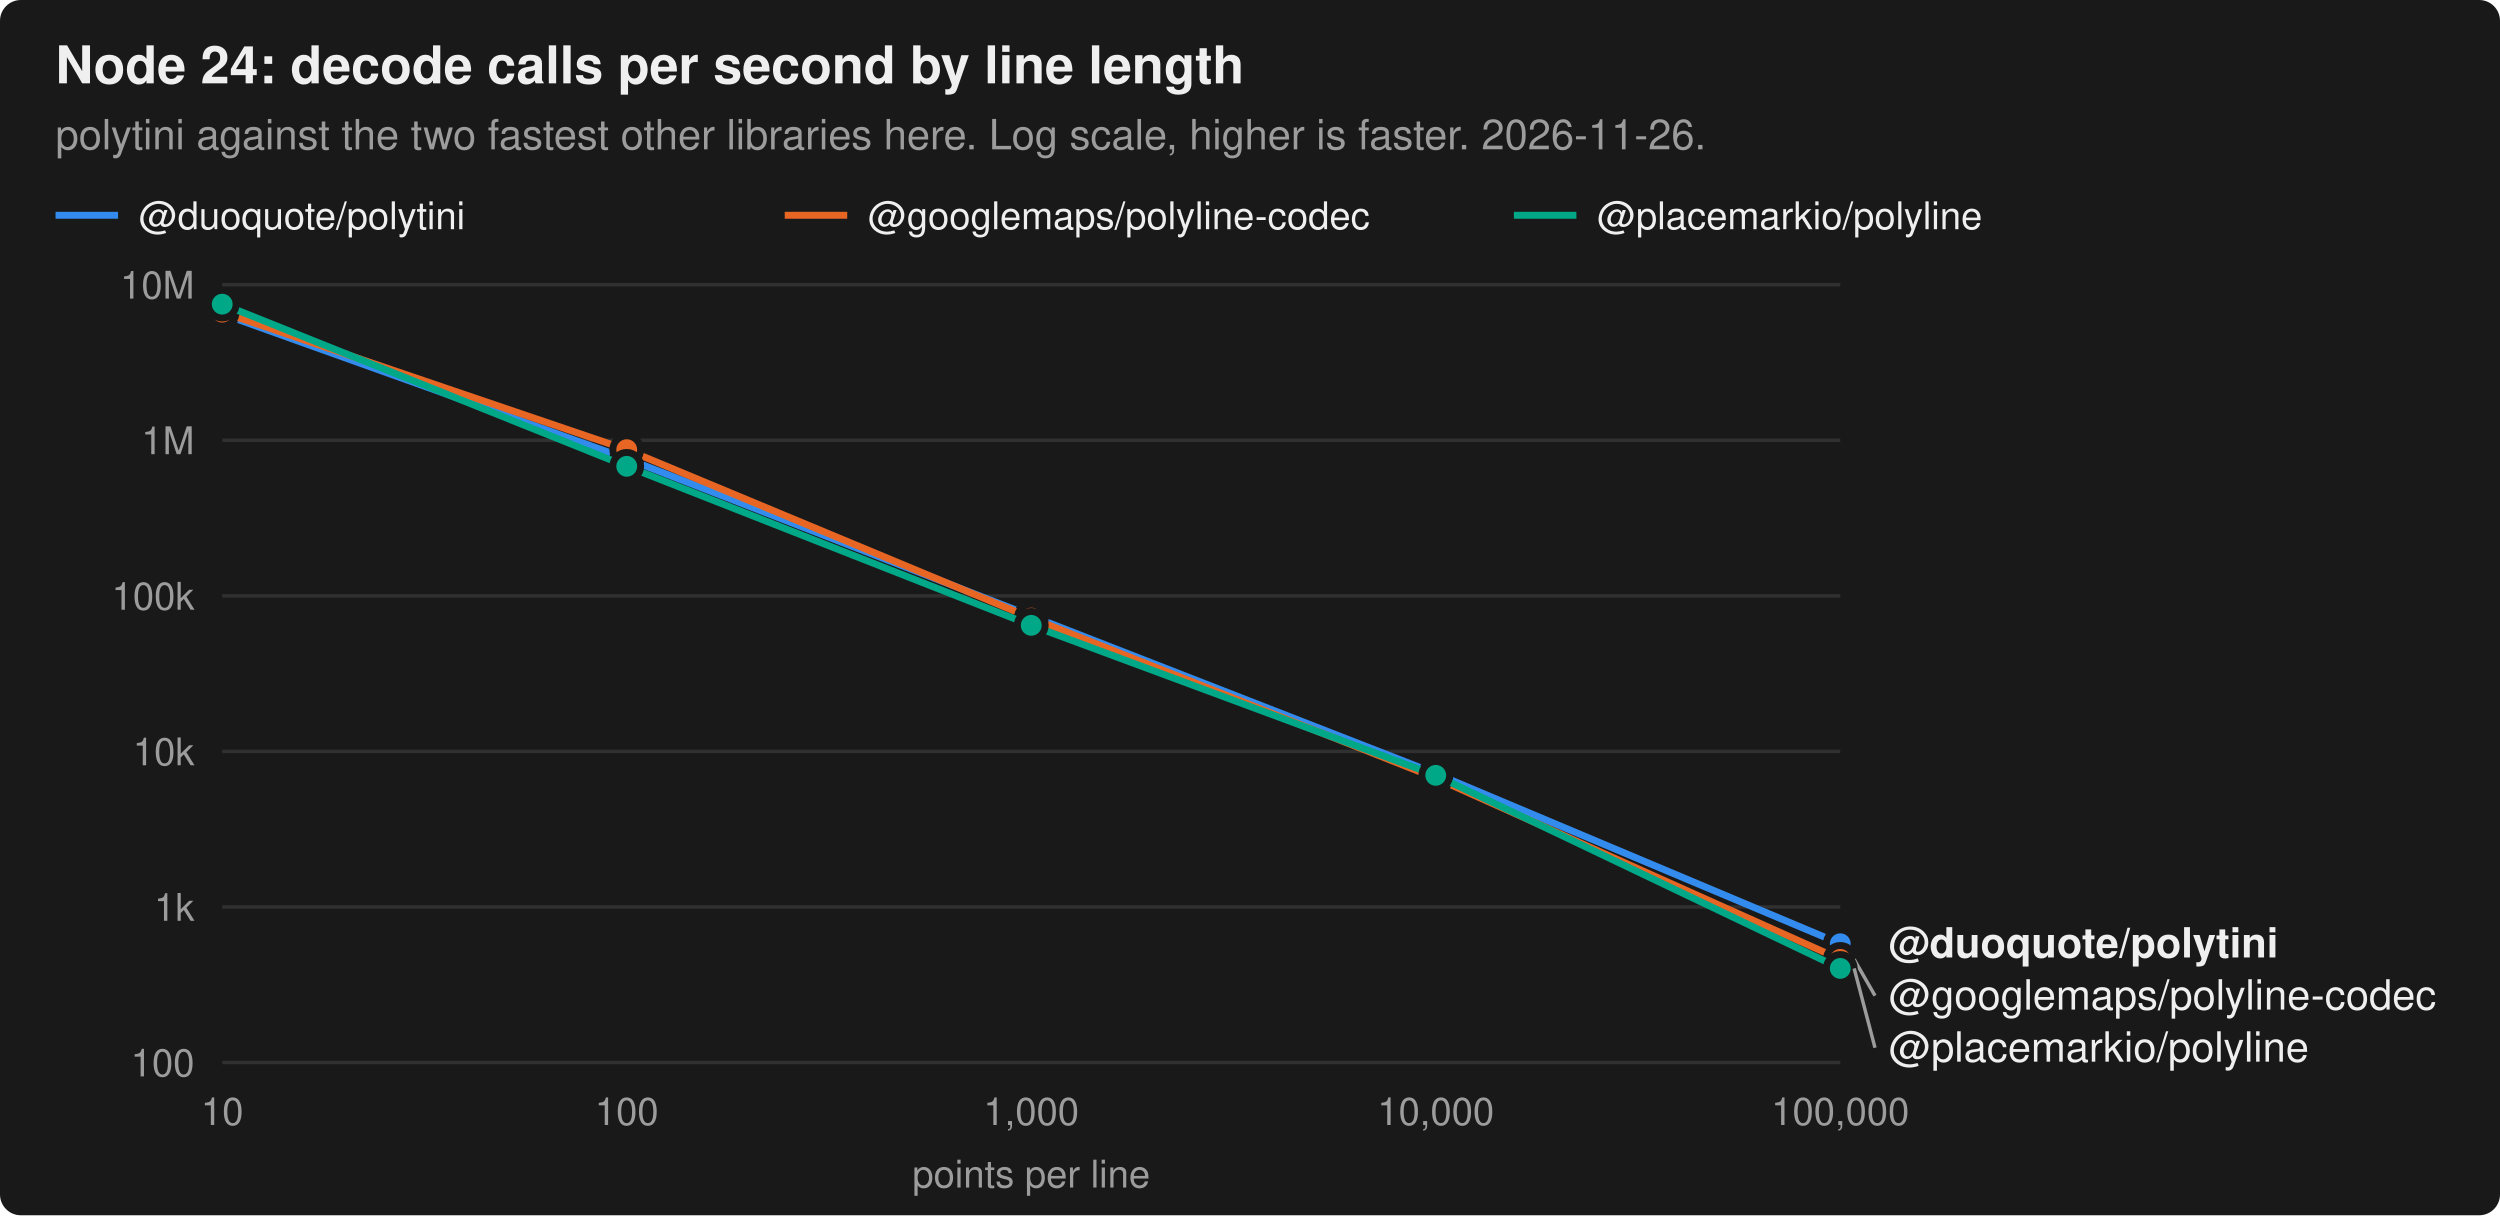
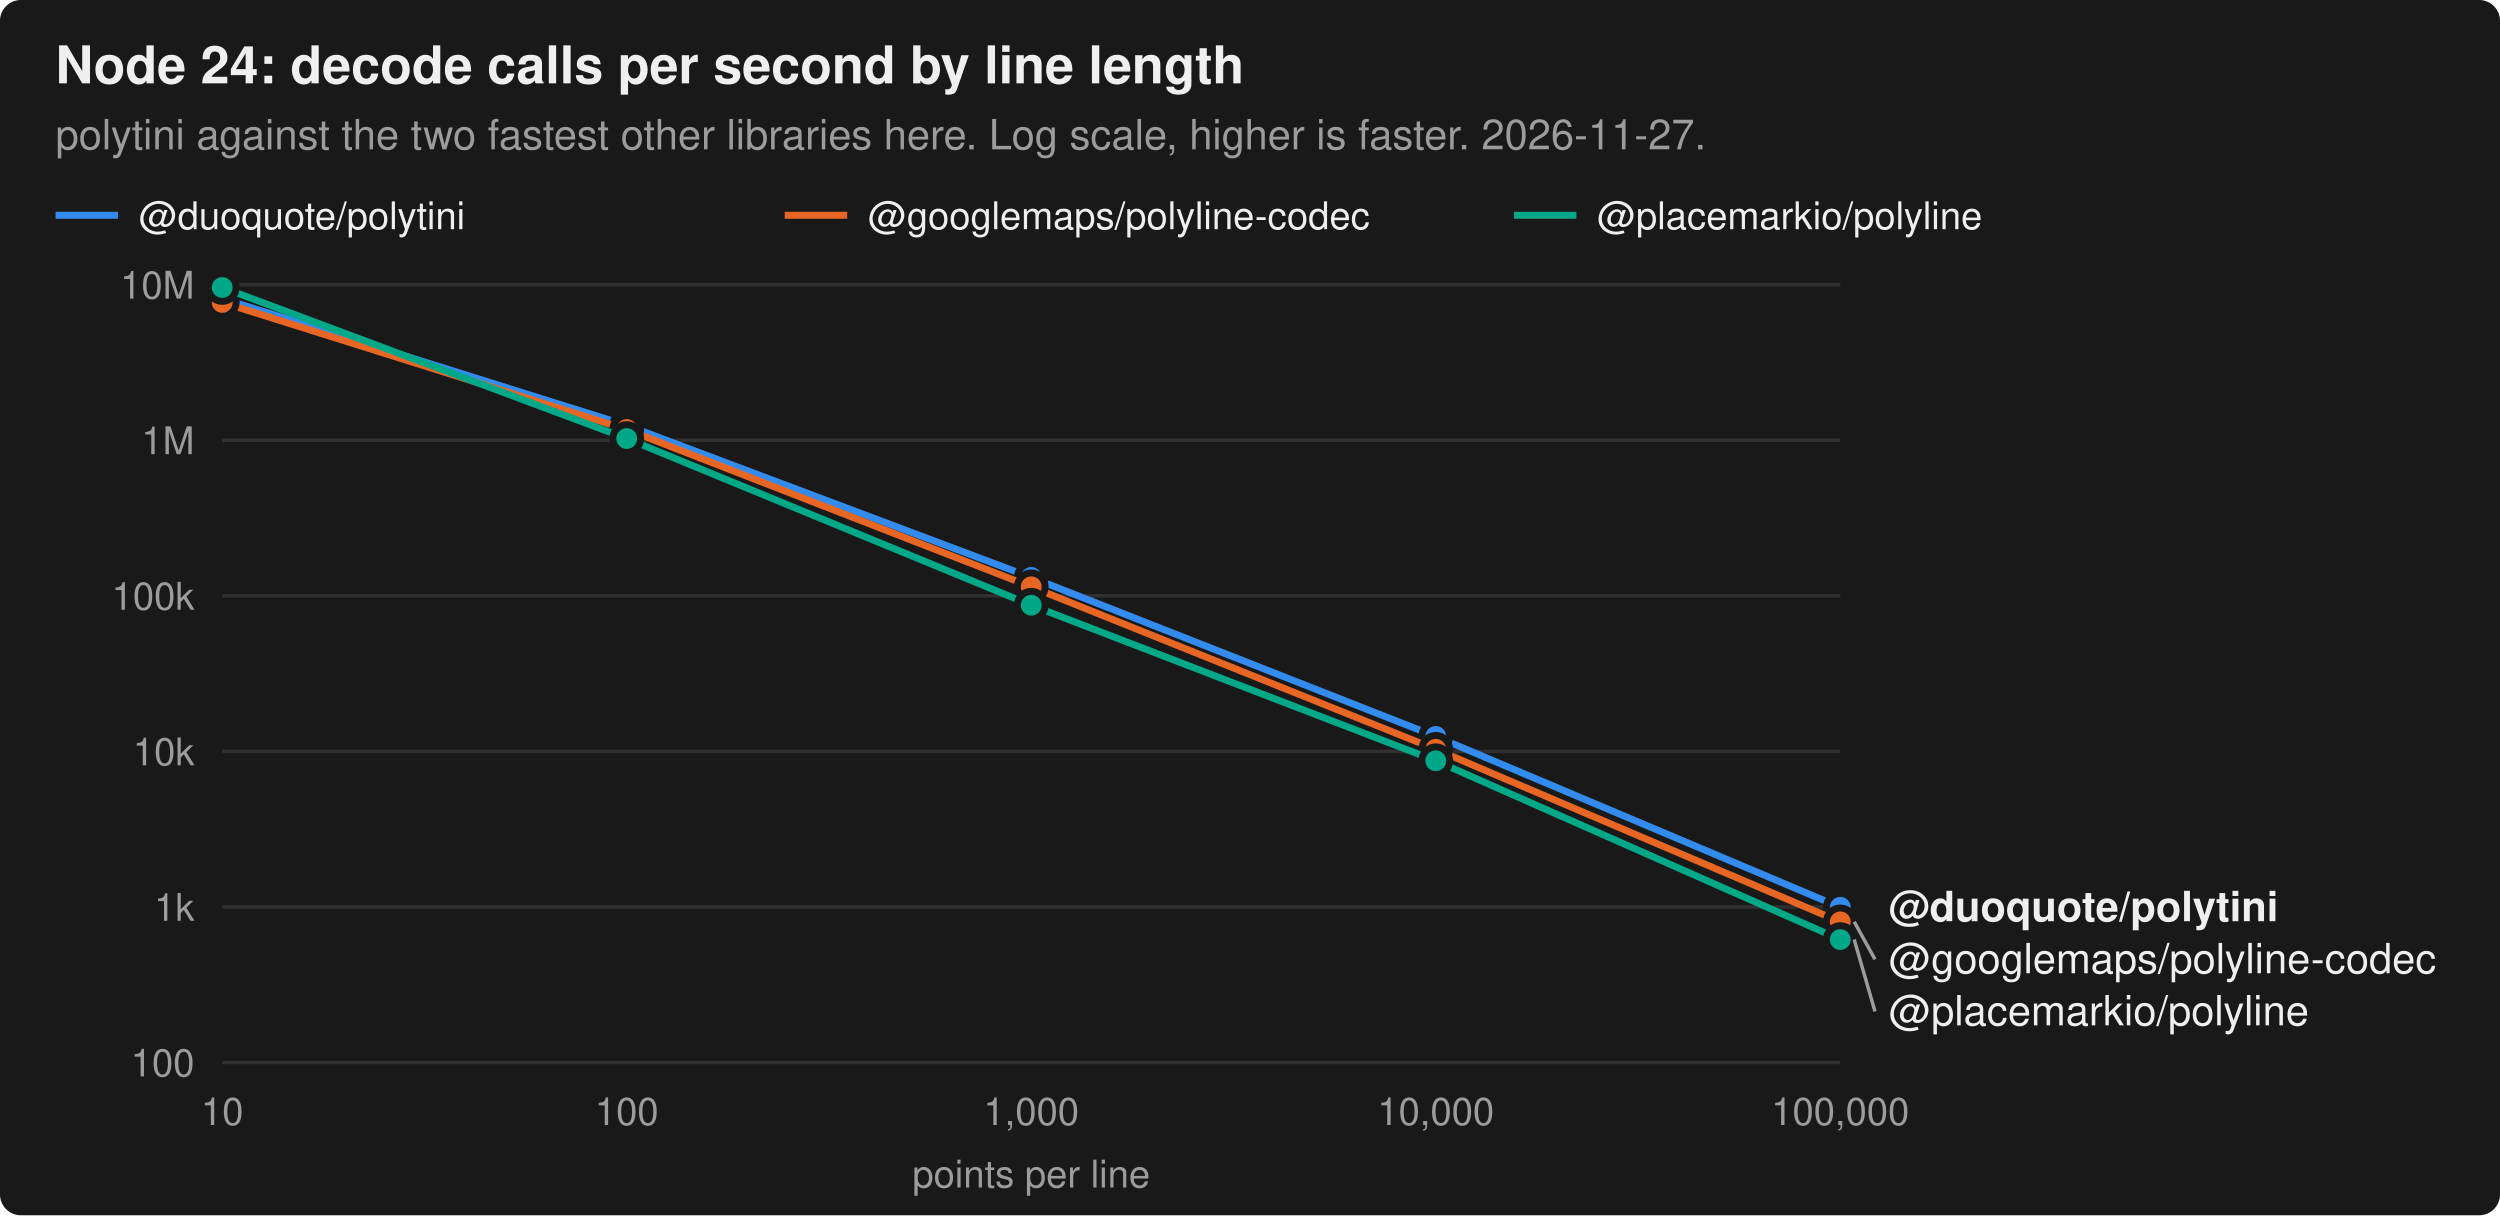
<svg xmlns="http://www.w3.org/2000/svg" width="720" height="350" viewBox="0 0 720 350" role="img" aria-labelledby="t d" font-family="-apple-system, BlinkMacSystemFont, 'Segoe UI', Helvetica, Arial, sans-serif">
  <rect width="720" height="350" rx="6" fill="#191919" />
  <text x="16" y="24" font-size="15" font-weight="600" fill="#efefef">Node 24: decode calls per second by line length</text>
-   <text x="16" y="43" font-size="12" fill="#9c9c9c">polytini against the two fastest other libraries here. Log scale, higher is faster. 2026-11-26.</text>
+   <text x="16" y="43" font-size="12" fill="#9c9c9c">polytini against the two fastest other libraries here. Log scale, higher is faster. 2026-11-27.</text>
  <line x1="64" y1="306" x2="530" y2="306" stroke="#303030" stroke-width="1" />
  <text x="56" y="310" font-size="11" text-anchor="end" fill="#9c9c9c">100</text>
  <line x1="64" y1="261.2" x2="530" y2="261.2" stroke="#303030" stroke-width="1" />
  <text x="56" y="265.2" font-size="11" text-anchor="end" fill="#9c9c9c">1k</text>
  <line x1="64" y1="216.4" x2="530" y2="216.4" stroke="#303030" stroke-width="1" />
  <text x="56" y="220.4" font-size="11" text-anchor="end" fill="#9c9c9c">10k</text>
  <line x1="64" y1="171.6" x2="530" y2="171.6" stroke="#303030" stroke-width="1" />
  <text x="56" y="175.6" font-size="11" text-anchor="end" fill="#9c9c9c">100k</text>
  <line x1="64" y1="126.8" x2="530" y2="126.8" stroke="#303030" stroke-width="1" />
  <text x="56" y="130.8" font-size="11" text-anchor="end" fill="#9c9c9c">1M</text>
  <line x1="64" y1="82" x2="530" y2="82" stroke="#303030" stroke-width="1" />
  <text x="56" y="86" font-size="11" text-anchor="end" fill="#9c9c9c">10M</text>
  <text x="64" y="324" font-size="11" text-anchor="middle" fill="#9c9c9c">10</text>
  <text x="180.5" y="324" font-size="11" text-anchor="middle" fill="#9c9c9c">100</text>
  <text x="297" y="324" font-size="11" text-anchor="middle" fill="#9c9c9c">1,000</text>
  <text x="413.5" y="324" font-size="11" text-anchor="middle" fill="#9c9c9c">10,000</text>
  <text x="530" y="324" font-size="11" text-anchor="middle" fill="#9c9c9c">100,000</text>
  <text x="297" y="342" font-size="11" text-anchor="middle" fill="#9c9c9c">points per line</text>
-   <polyline points="64.0,90.4 180.5,132.1 297.0,177.4 413.5,222.8 530.0,271.8" fill="none" stroke="#338ced" stroke-width="2" stroke-linejoin="round" stroke-linecap="round" />
-   <circle cx="64.0" cy="90.4" r="4" fill="#338ced" stroke="#191919" stroke-width="2" />
-   <circle cx="180.5" cy="132.1" r="4" fill="#338ced" stroke="#191919" stroke-width="2" />
-   <circle cx="297.0" cy="177.4" r="4" fill="#338ced" stroke="#191919" stroke-width="2" />
-   <circle cx="413.5" cy="222.8" r="4" fill="#338ced" stroke="#191919" stroke-width="2" />
-   <circle cx="530.0" cy="271.8" r="4" fill="#338ced" stroke="#191919" stroke-width="2" />
-   <text x="544" y="275.757" font-size="12" fill="#efefef" font-weight="600">@duoquote/polytini</text>
-   <polyline points="64.0,89.9 180.5,129.5 297.0,178.0 413.5,224.1 530.0,276.3" fill="none" stroke="#e76624" stroke-width="2" stroke-linejoin="round" stroke-linecap="round" />
-   <circle cx="64.0" cy="89.9" r="4" fill="#e76624" stroke="#191919" stroke-width="2" />
-   <circle cx="180.5" cy="129.5" r="4" fill="#e76624" stroke="#191919" stroke-width="2" />
-   <circle cx="297.0" cy="178.0" r="4" fill="#e76624" stroke="#191919" stroke-width="2" />
-   <circle cx="413.5" cy="224.1" r="4" fill="#e76624" stroke="#191919" stroke-width="2" />
-   <circle cx="530.0" cy="276.3" r="4" fill="#e76624" stroke="#191919" stroke-width="2" />
-   <line x1="534" y1="276.292" x2="540" y2="286.757" stroke="#9c9c9c" stroke-width="1" />
-   <text x="544" y="290.757" font-size="12" fill="#efefef">@googlemaps/polyline-codec</text>
-   <polyline points="64.0,87.6 180.5,134.3 297.0,180.1 413.5,223.3 530.0,278.9" fill="none" stroke="#00a888" stroke-width="2" stroke-linejoin="round" stroke-linecap="round" />
-   <circle cx="64.0" cy="87.6" r="4" fill="#00a888" stroke="#191919" stroke-width="2" />
-   <circle cx="180.5" cy="134.3" r="4" fill="#00a888" stroke="#191919" stroke-width="2" />
-   <circle cx="297.0" cy="180.1" r="4" fill="#00a888" stroke="#191919" stroke-width="2" />
-   <circle cx="413.5" cy="223.3" r="4" fill="#00a888" stroke="#191919" stroke-width="2" />
-   <circle cx="530.0" cy="278.9" r="4" fill="#00a888" stroke="#191919" stroke-width="2" />
-   <line x1="534" y1="278.906" x2="540" y2="301.757" stroke="#9c9c9c" stroke-width="1" />
-   <text x="544" y="305.757" font-size="12" fill="#efefef">@placemarkio/polyline</text>
+   <polyline points="64.0,86.0 180.5,122.5 297.0,166.3 413.5,212.1 530.0,261.3" fill="none" stroke="#338ced" stroke-width="2" stroke-linejoin="round" stroke-linecap="round" />
+   <circle cx="64.0" cy="86.0" r="4" fill="#338ced" stroke="#191919" stroke-width="2" />
+   <circle cx="180.5" cy="122.5" r="4" fill="#338ced" stroke="#191919" stroke-width="2" />
+   <circle cx="297.0" cy="166.3" r="4" fill="#338ced" stroke="#191919" stroke-width="2" />
+   <circle cx="413.5" cy="212.1" r="4" fill="#338ced" stroke="#191919" stroke-width="2" />
+   <circle cx="530.0" cy="261.3" r="4" fill="#338ced" stroke="#191919" stroke-width="2" />
+   <text x="544" y="265.301" font-size="12" fill="#efefef" font-weight="600">@duoquote/polytini</text>
+   <polyline points="64.0,87.1 180.5,123.7 297.0,169.0 413.5,215.8 530.0,265.5" fill="none" stroke="#e76624" stroke-width="2" stroke-linejoin="round" stroke-linecap="round" />
+   <circle cx="64.0" cy="87.1" r="4" fill="#e76624" stroke="#191919" stroke-width="2" />
+   <circle cx="180.5" cy="123.7" r="4" fill="#e76624" stroke="#191919" stroke-width="2" />
+   <circle cx="297.0" cy="169.0" r="4" fill="#e76624" stroke="#191919" stroke-width="2" />
+   <circle cx="413.5" cy="215.8" r="4" fill="#e76624" stroke="#191919" stroke-width="2" />
+   <circle cx="530.0" cy="265.5" r="4" fill="#e76624" stroke="#191919" stroke-width="2" />
+   <line x1="534" y1="265.457" x2="540" y2="276.301" stroke="#9c9c9c" stroke-width="1" />
+   <text x="544" y="280.301" font-size="12" fill="#efefef">@googlemaps/polyline-codec</text>
+   <polyline points="64.0,82.8 180.5,126.3 297.0,174.3 413.5,219.1 530.0,270.6" fill="none" stroke="#00a888" stroke-width="2" stroke-linejoin="round" stroke-linecap="round" />
+   <circle cx="64.0" cy="82.8" r="4" fill="#00a888" stroke="#191919" stroke-width="2" />
+   <circle cx="180.5" cy="126.3" r="4" fill="#00a888" stroke="#191919" stroke-width="2" />
+   <circle cx="297.0" cy="174.3" r="4" fill="#00a888" stroke="#191919" stroke-width="2" />
+   <circle cx="413.5" cy="219.1" r="4" fill="#00a888" stroke="#191919" stroke-width="2" />
+   <circle cx="530.0" cy="270.6" r="4" fill="#00a888" stroke="#191919" stroke-width="2" />
+   <line x1="534" y1="270.566" x2="540" y2="291.301" stroke="#9c9c9c" stroke-width="1" />
+   <text x="544" y="295.301" font-size="12" fill="#efefef">@placemarkio/polyline</text>
  <line x1="16" y1="62" x2="34" y2="62" stroke="#338ced" stroke-width="2" />
  <text x="40" y="66" font-size="11" fill="#efefef">@duoquote/polytini</text>
  <line x1="226" y1="62" x2="244" y2="62" stroke="#e76624" stroke-width="2" />
  <text x="250" y="66" font-size="11" fill="#efefef">@googlemaps/polyline-codec</text>
  <line x1="436" y1="62" x2="454" y2="62" stroke="#00a888" stroke-width="2" />
  <text x="460" y="66" font-size="11" fill="#efefef">@placemarkio/polyline</text>
</svg>
